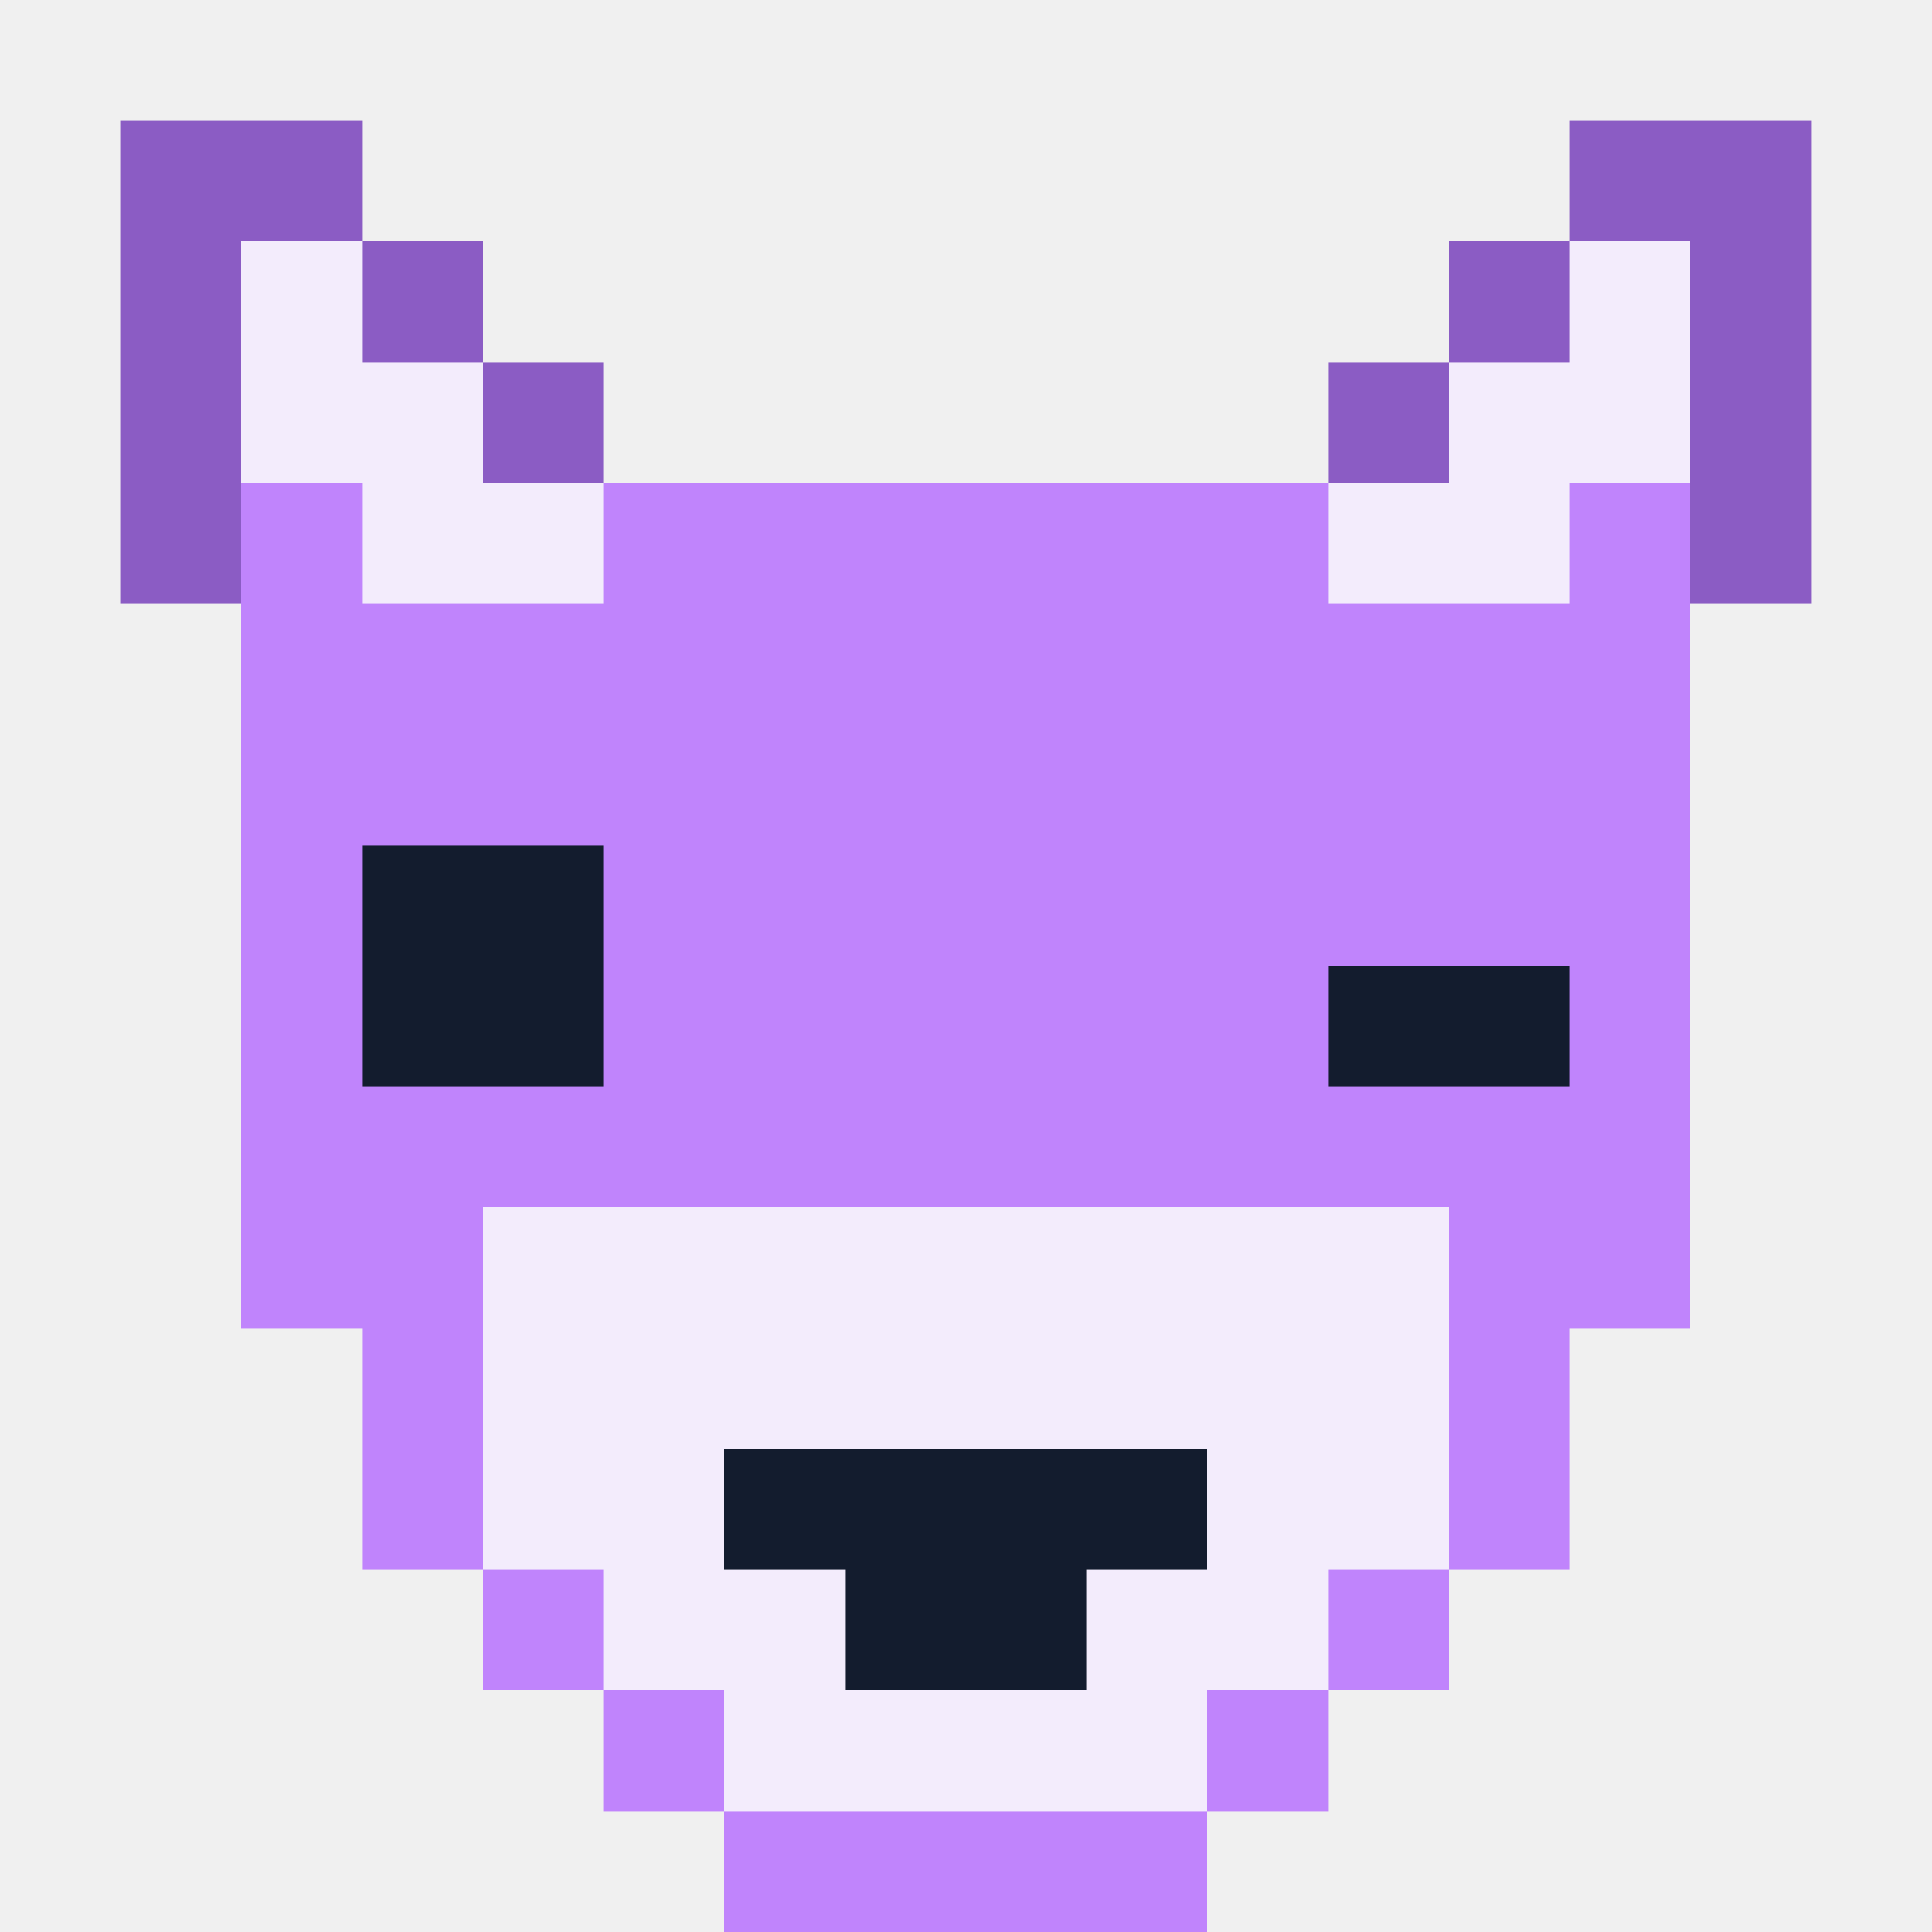
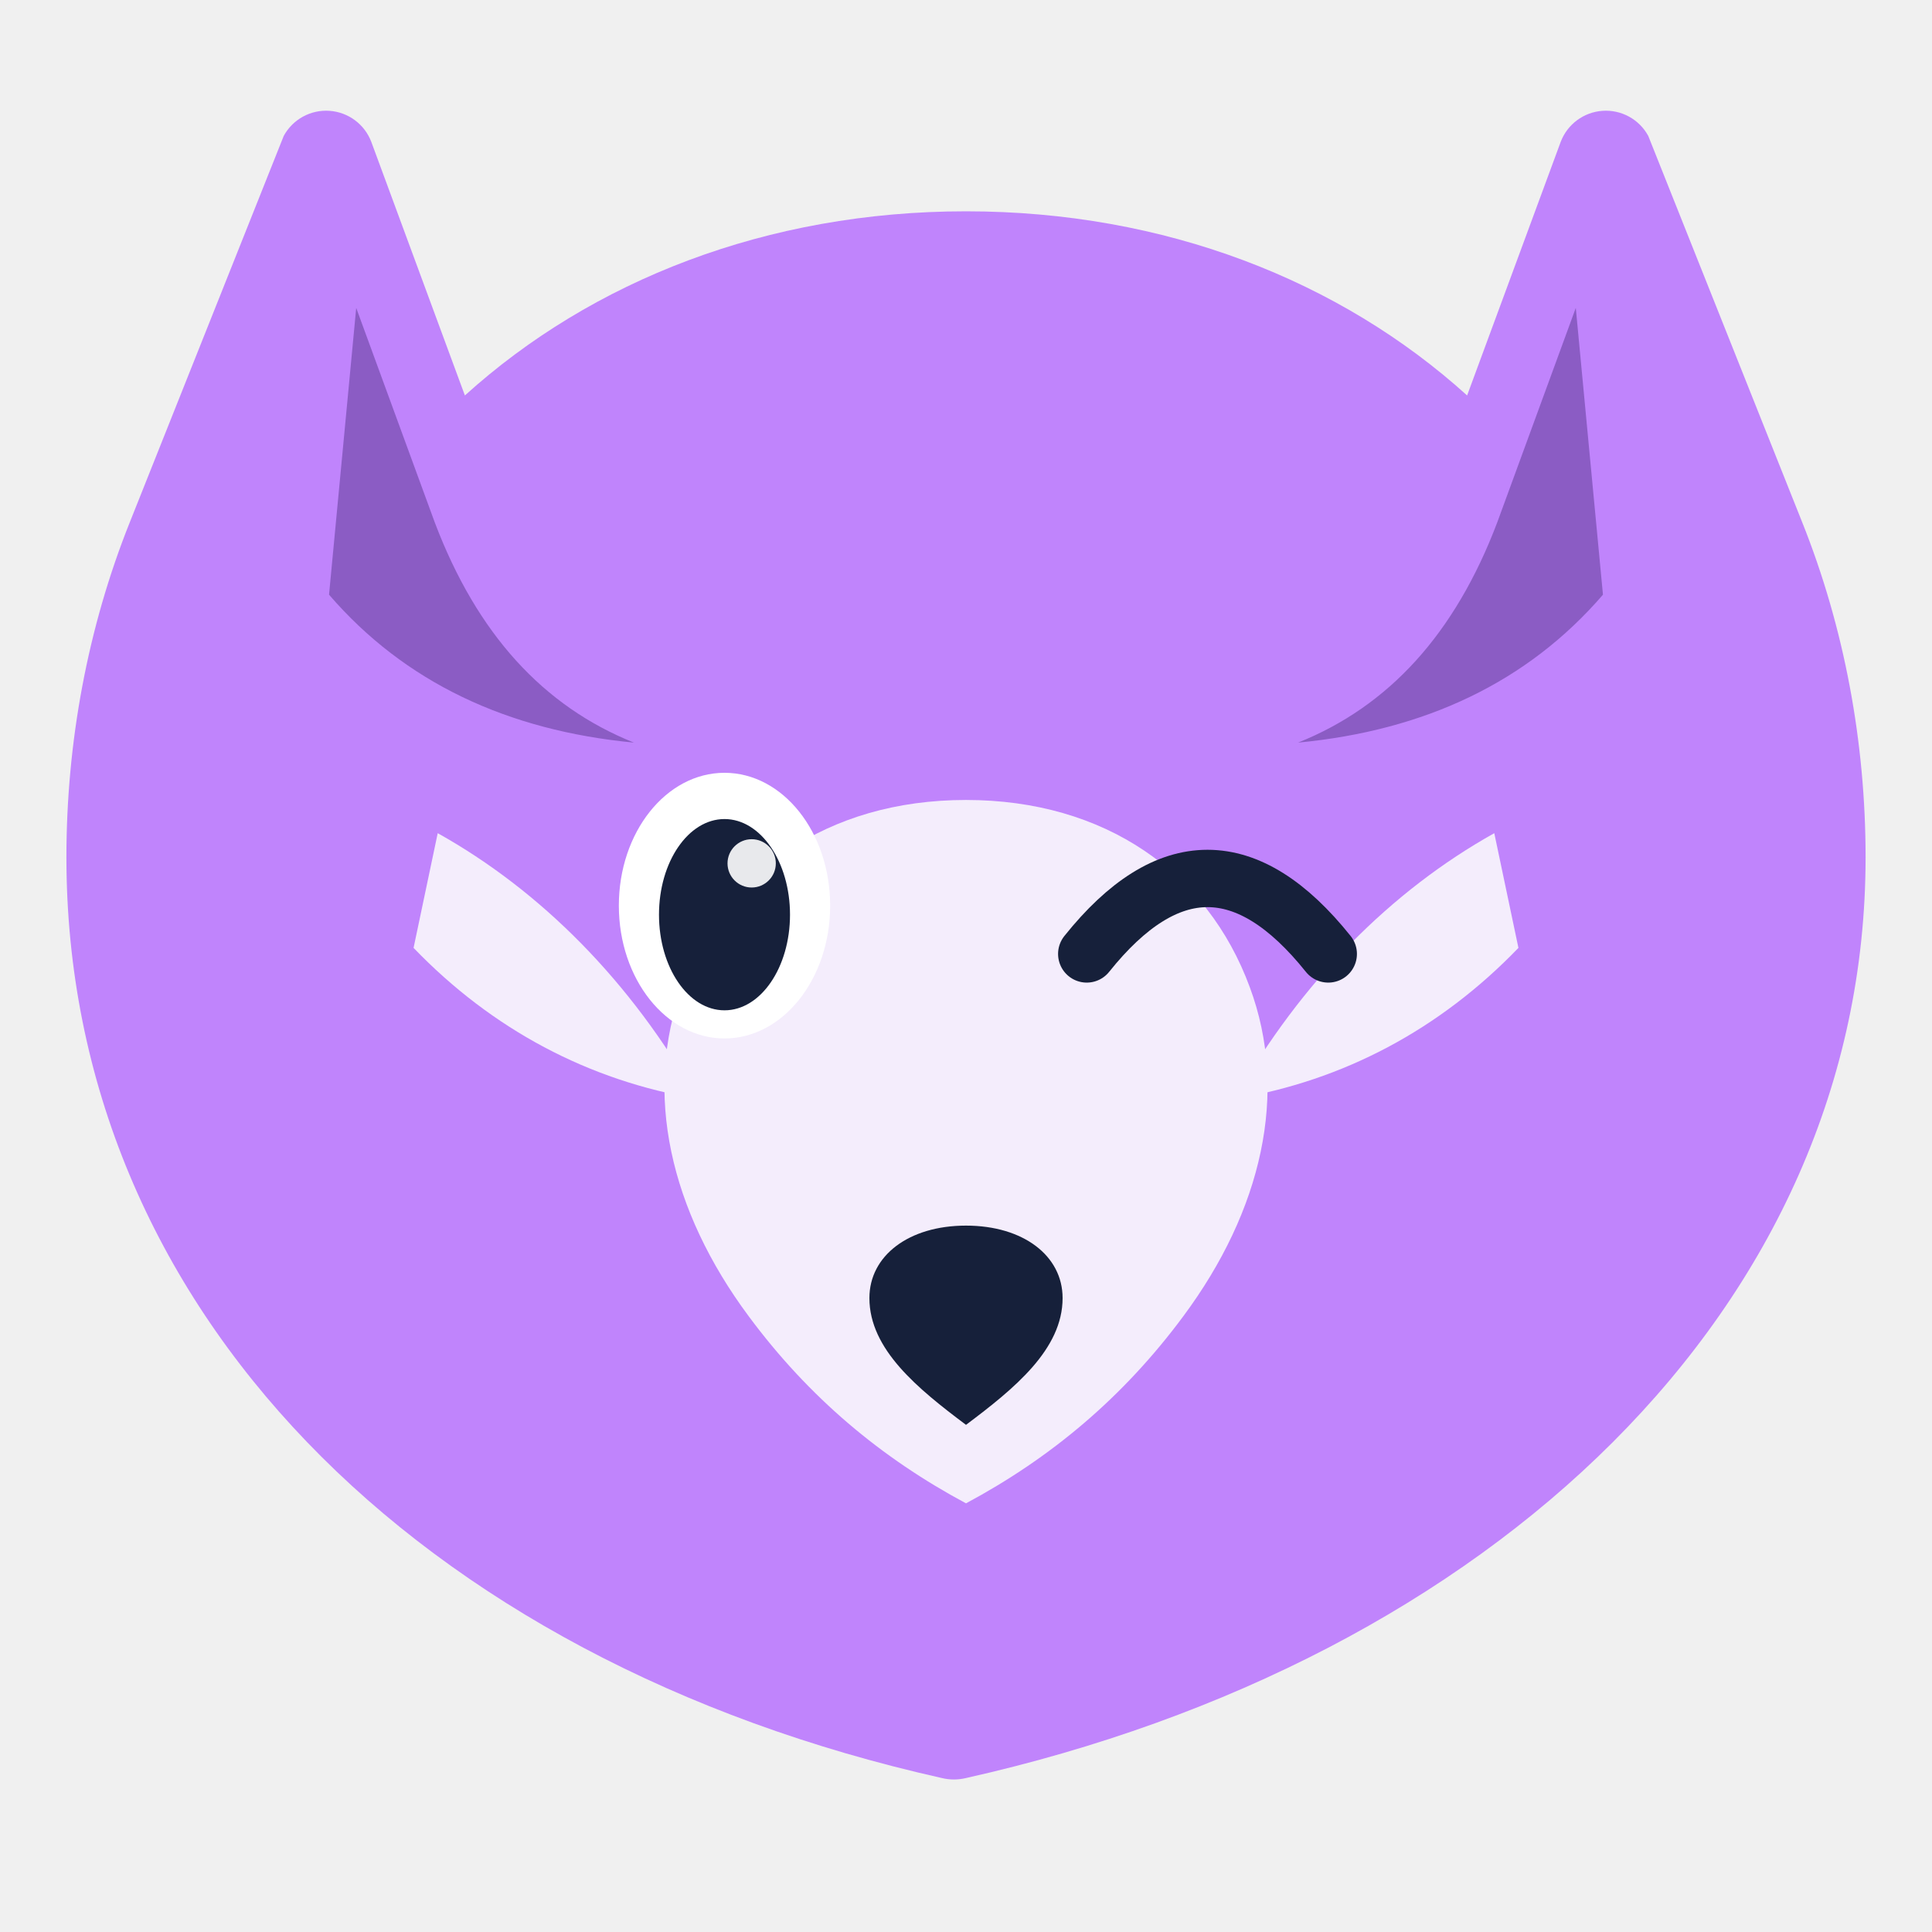
- <svg xmlns="http://www.w3.org/2000/svg" viewBox="0 0 16 16" shape-rendering="crispEdges" role="img" aria-label="Renard Foox">
-   <path fill="#8b5cc4" d="M1 1h1v1h-1zM2 1h1v1h-1zM13 1h1v1h-1zM14 1h1v1h-1zM1 2h1v1h-1zM3 2h1v1h-1zM12 2h1v1h-1zM14 2h1v1h-1zM1 3h1v1h-1zM4 3h1v1h-1zM11 3h1v1h-1zM14 3h1v1h-1zM1 4h1v1h-1zM14 4h1v1h-1z" />
-   <path fill="#f3ecfc" d="M2 2h1v1h-1zM13 2h1v1h-1zM2 3h1v1h-1zM3 3h1v1h-1zM12 3h1v1h-1zM13 3h1v1h-1zM3 4h1v1h-1zM4 4h1v1h-1zM11 4h1v1h-1zM12 4h1v1h-1zM4 10h1v1h-1zM5 10h1v1h-1zM6 10h1v1h-1zM7 10h1v1h-1zM8 10h1v1h-1zM9 10h1v1h-1zM10 10h1v1h-1zM11 10h1v1h-1zM4 11h1v1h-1zM5 11h1v1h-1zM6 11h1v1h-1zM7 11h1v1h-1zM8 11h1v1h-1zM9 11h1v1h-1zM10 11h1v1h-1zM11 11h1v1h-1zM4 12h1v1h-1zM5 12h1v1h-1zM10 12h1v1h-1zM11 12h1v1h-1zM5 13h1v1h-1zM6 13h1v1h-1zM9 13h1v1h-1zM10 13h1v1h-1zM6 14h1v1h-1zM7 14h1v1h-1zM8 14h1v1h-1zM9 14h1v1h-1z" />
-   <path fill="#c084fc" d="M2 4h1v1h-1zM5 4h1v1h-1zM6 4h1v1h-1zM7 4h1v1h-1zM8 4h1v1h-1zM9 4h1v1h-1zM10 4h1v1h-1zM13 4h1v1h-1zM2 5h1v1h-1zM3 5h1v1h-1zM4 5h1v1h-1zM5 5h1v1h-1zM6 5h1v1h-1zM7 5h1v1h-1zM8 5h1v1h-1zM9 5h1v1h-1zM10 5h1v1h-1zM11 5h1v1h-1zM12 5h1v1h-1zM13 5h1v1h-1zM2 6h1v1h-1zM3 6h1v1h-1zM4 6h1v1h-1zM5 6h1v1h-1zM6 6h1v1h-1zM7 6h1v1h-1zM8 6h1v1h-1zM9 6h1v1h-1zM10 6h1v1h-1zM11 6h1v1h-1zM12 6h1v1h-1zM13 6h1v1h-1zM2 7h1v1h-1zM5 7h1v1h-1zM6 7h1v1h-1zM7 7h1v1h-1zM8 7h1v1h-1zM9 7h1v1h-1zM10 7h1v1h-1zM11 7h1v1h-1zM12 7h1v1h-1zM13 7h1v1h-1zM2 8h1v1h-1zM5 8h1v1h-1zM6 8h1v1h-1zM7 8h1v1h-1zM8 8h1v1h-1zM9 8h1v1h-1zM10 8h1v1h-1zM13 8h1v1h-1zM2 9h1v1h-1zM3 9h1v1h-1zM4 9h1v1h-1zM5 9h1v1h-1zM6 9h1v1h-1zM7 9h1v1h-1zM8 9h1v1h-1zM9 9h1v1h-1zM10 9h1v1h-1zM11 9h1v1h-1zM12 9h1v1h-1zM13 9h1v1h-1zM2 10h1v1h-1zM3 10h1v1h-1zM12 10h1v1h-1zM13 10h1v1h-1zM3 11h1v1h-1zM12 11h1v1h-1zM3 12h1v1h-1zM12 12h1v1h-1zM4 13h1v1h-1zM11 13h1v1h-1zM5 14h1v1h-1zM10 14h1v1h-1zM6 15h1v1h-1zM7 15h1v1h-1zM8 15h1v1h-1zM9 15h1v1h-1z" />
-   <path fill="#131c2e" d="M3 7h1v1h-1zM4 7h1v1h-1zM3 8h1v1h-1zM4 8h1v1h-1zM11 8h1v1h-1zM12 8h1v1h-1zM6 12h1v1h-1zM7 12h1v1h-1zM8 12h1v1h-1zM9 12h1v1h-1zM7 13h1v1h-1zM8 13h1v1h-1z" />
+ <svg xmlns="http://www.w3.org/2000/svg" viewBox="0 0 64 64" role="img" aria-label="Renard Foox">
+   <path d="M32 7c6.6 0 12.4 2.3 16.6 6.1l3.1-8.4a1.6 1.6 0 0 1 2.9-.2l5.1 12.8c1.4 3.5 2.1 7.3 2.1 11.1 0 14.9-12.4 26.6-29.8 30.5a1.7 1.7 0 0 1-.8 0C13.8 55 2.2 43.3 2.2 28.4c0-3.8.7-7.6 2.1-11.1L9.4 4.5a1.6 1.6 0 0 1 2.9.2l3.1 8.4C19.6 9.3 25.4 7 32 7z" fill="#c084fc" />
+   <path d="M11.8 10.2l2.6 7.1c1.4 3.7 3.6 6.1 6.6 7.3-4.2-.4-7.6-2-10.1-4.9z" fill="#8b5cc4" />
+   <path d="M52.2 10.2l-2.6 7.1c-1.4 3.7-3.6 6.1-6.6 7.3 4.2-.4 7.6-2 10.1-4.9z" fill="#8b5cc4" />
+   <path d="M14.5 27.6c3.4 1.9 6.4 4.9 8.6 8.8-3.6-.6-6.8-2.3-9.4-5z" fill="#f4edfc" />
+   <path d="M49.5 27.6c-3.4 1.9-6.4 4.9-8.6 8.8 3.6-.6 6.8-2.3 9.4-5z" fill="#f4edfc" />
+   <path d="M32 26.5c4.6 0 8 2.4 9.4 6.2 1.3 3.5.4 7.4-2.2 10.9-2 2.7-4.4 4.7-7.2 6.2-2.8-1.5-5.2-3.5-7.2-6.2-2.6-3.5-3.5-7.4-2.2-10.9 1.4-3.8 4.8-6.2 9.4-6.2z" fill="#f4edfc" />
+   <ellipse cx="24.0" cy="30.0" rx="3.5" ry="4.4" fill="#ffffff" />
+   <ellipse cx="24.0" cy="30.3" rx="2.17" ry="3.168" fill="#16203a" />
+   <circle cx="24.9" cy="28.6" r="0.8" fill="#ffffff" opacity=".9" />
+   <path d="M36.0 31.6q4 -5 8 0" fill="none" stroke="#16203a" stroke-width="1.9" stroke-linecap="round" />
+   <path d="M32 40.6c1.9 0 3.2 1 3.2 2.4 0 1.7-1.6 3-3.2 4.2-1.6-1.2-3.2-2.5-3.2-4.2 0-1.4 1.3-2.4 3.2-2.4z" fill="#16203a" />
</svg>
